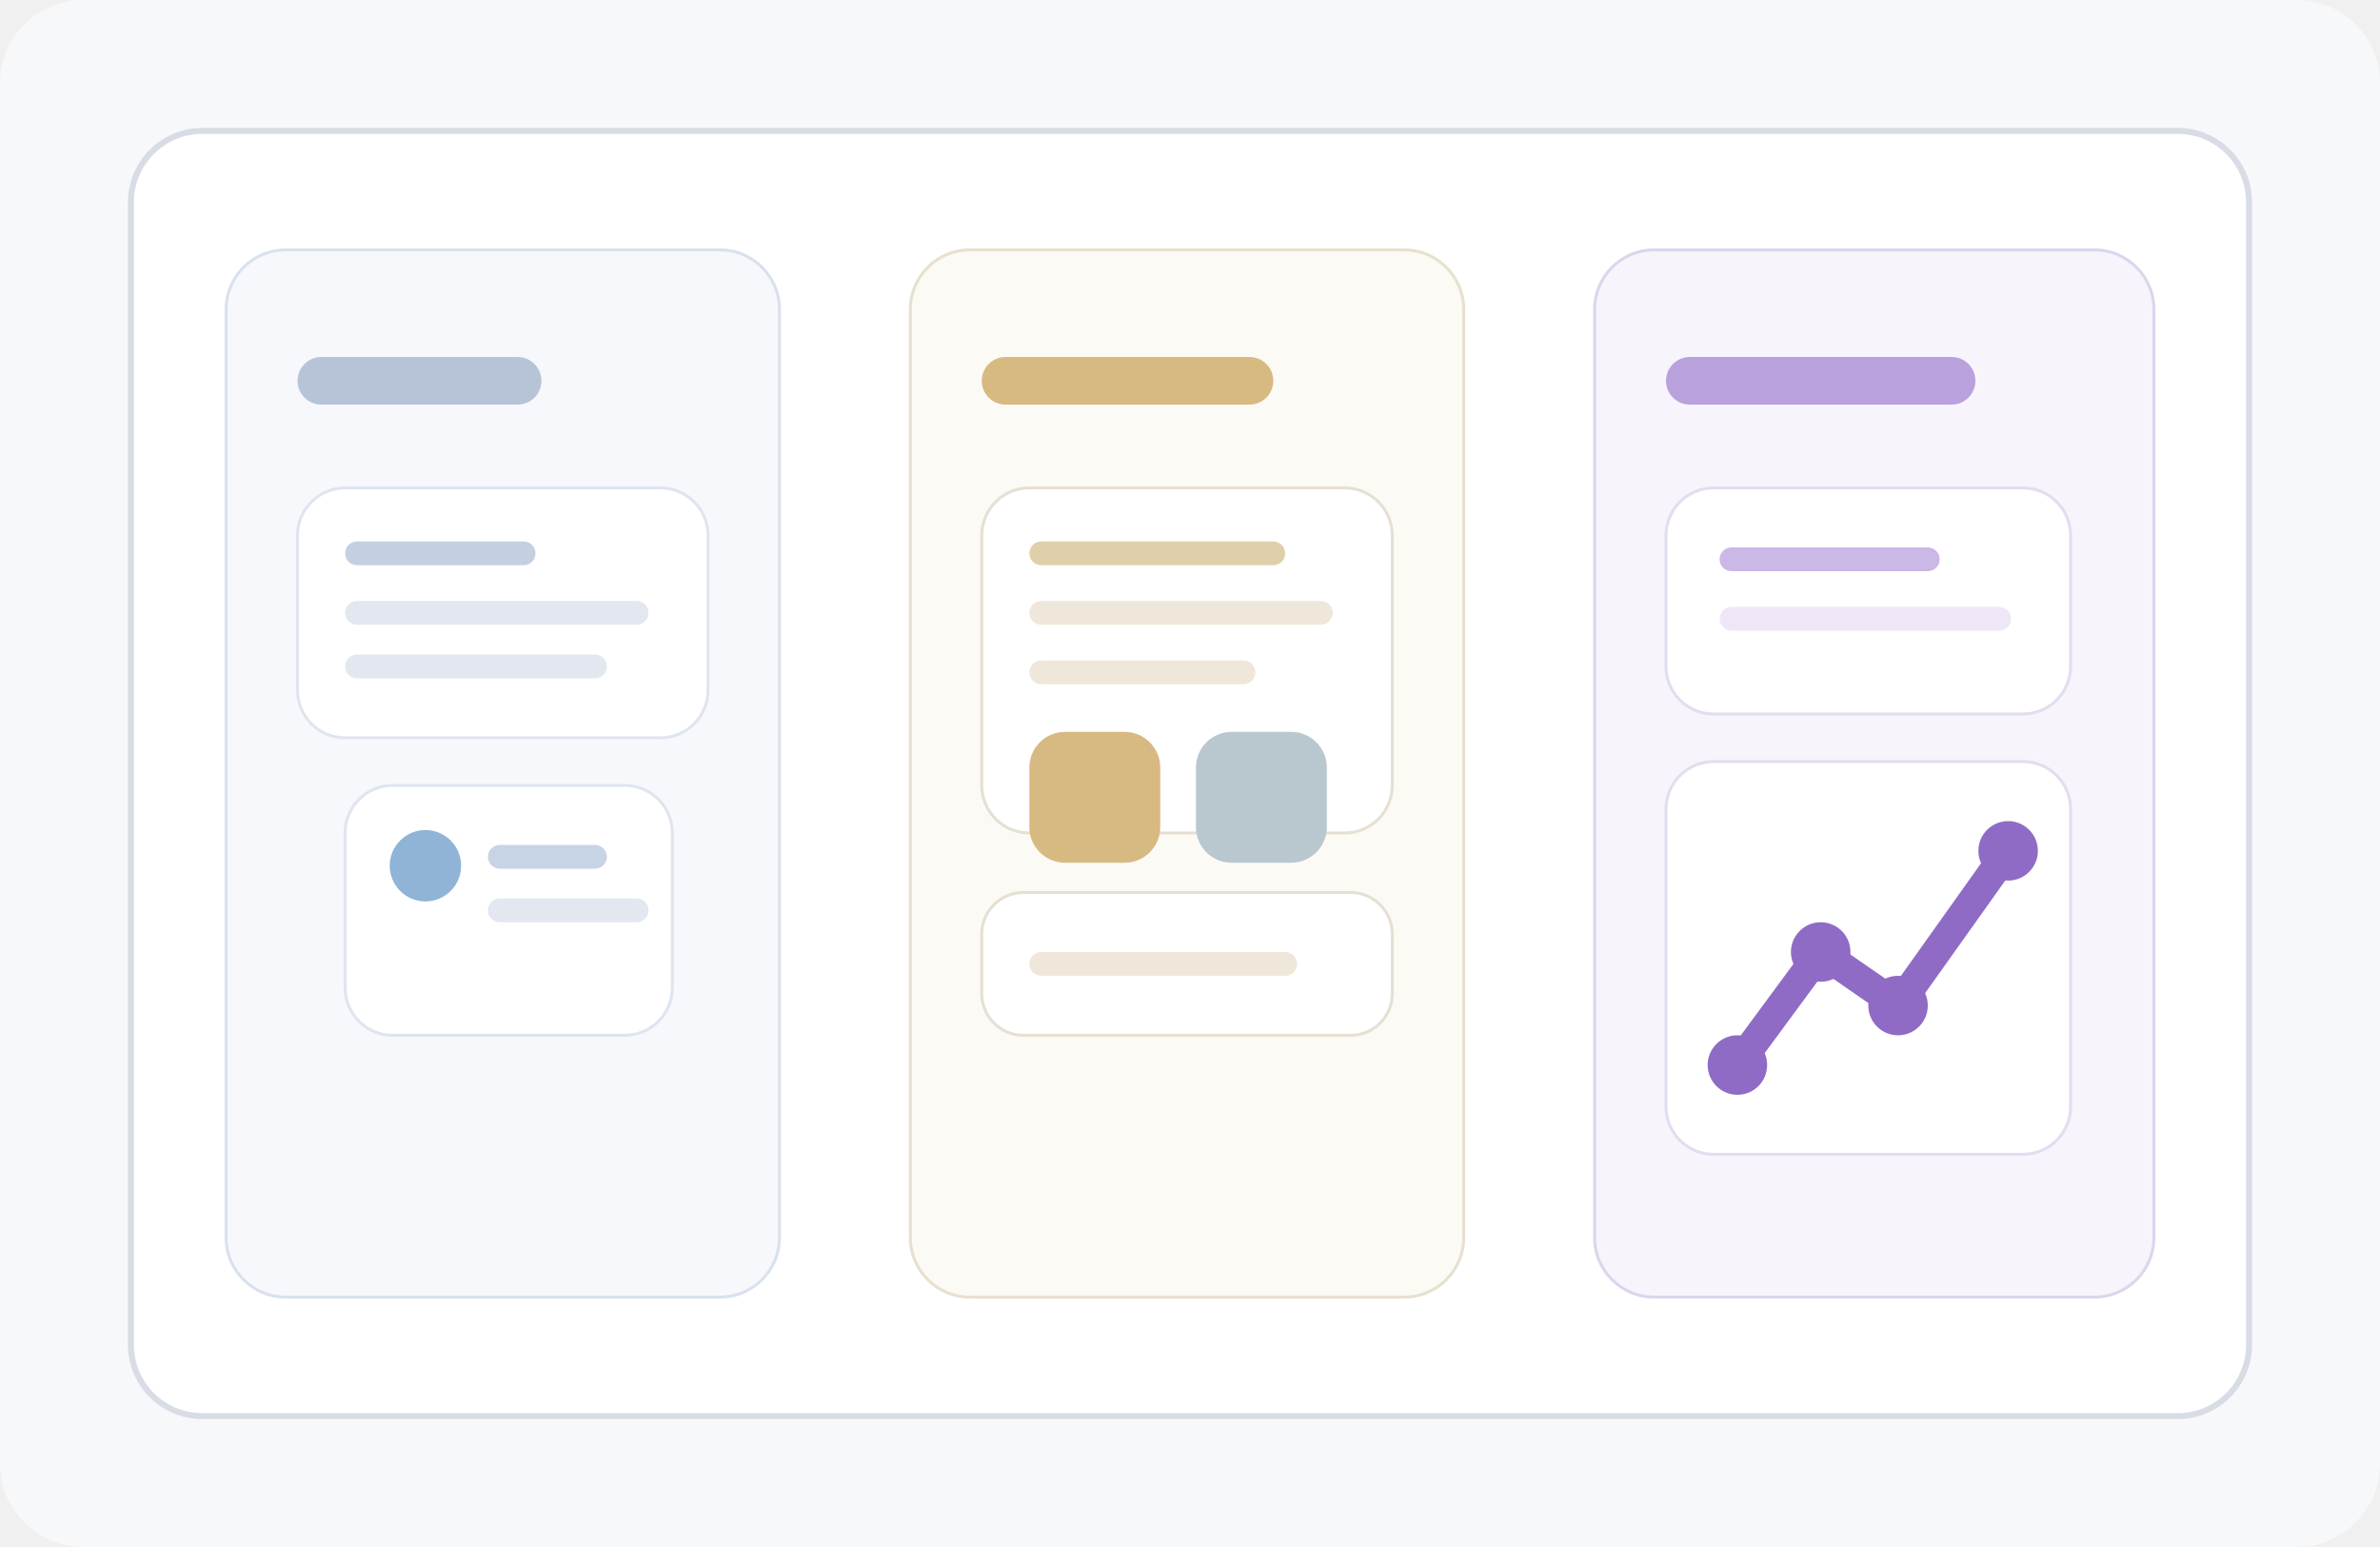
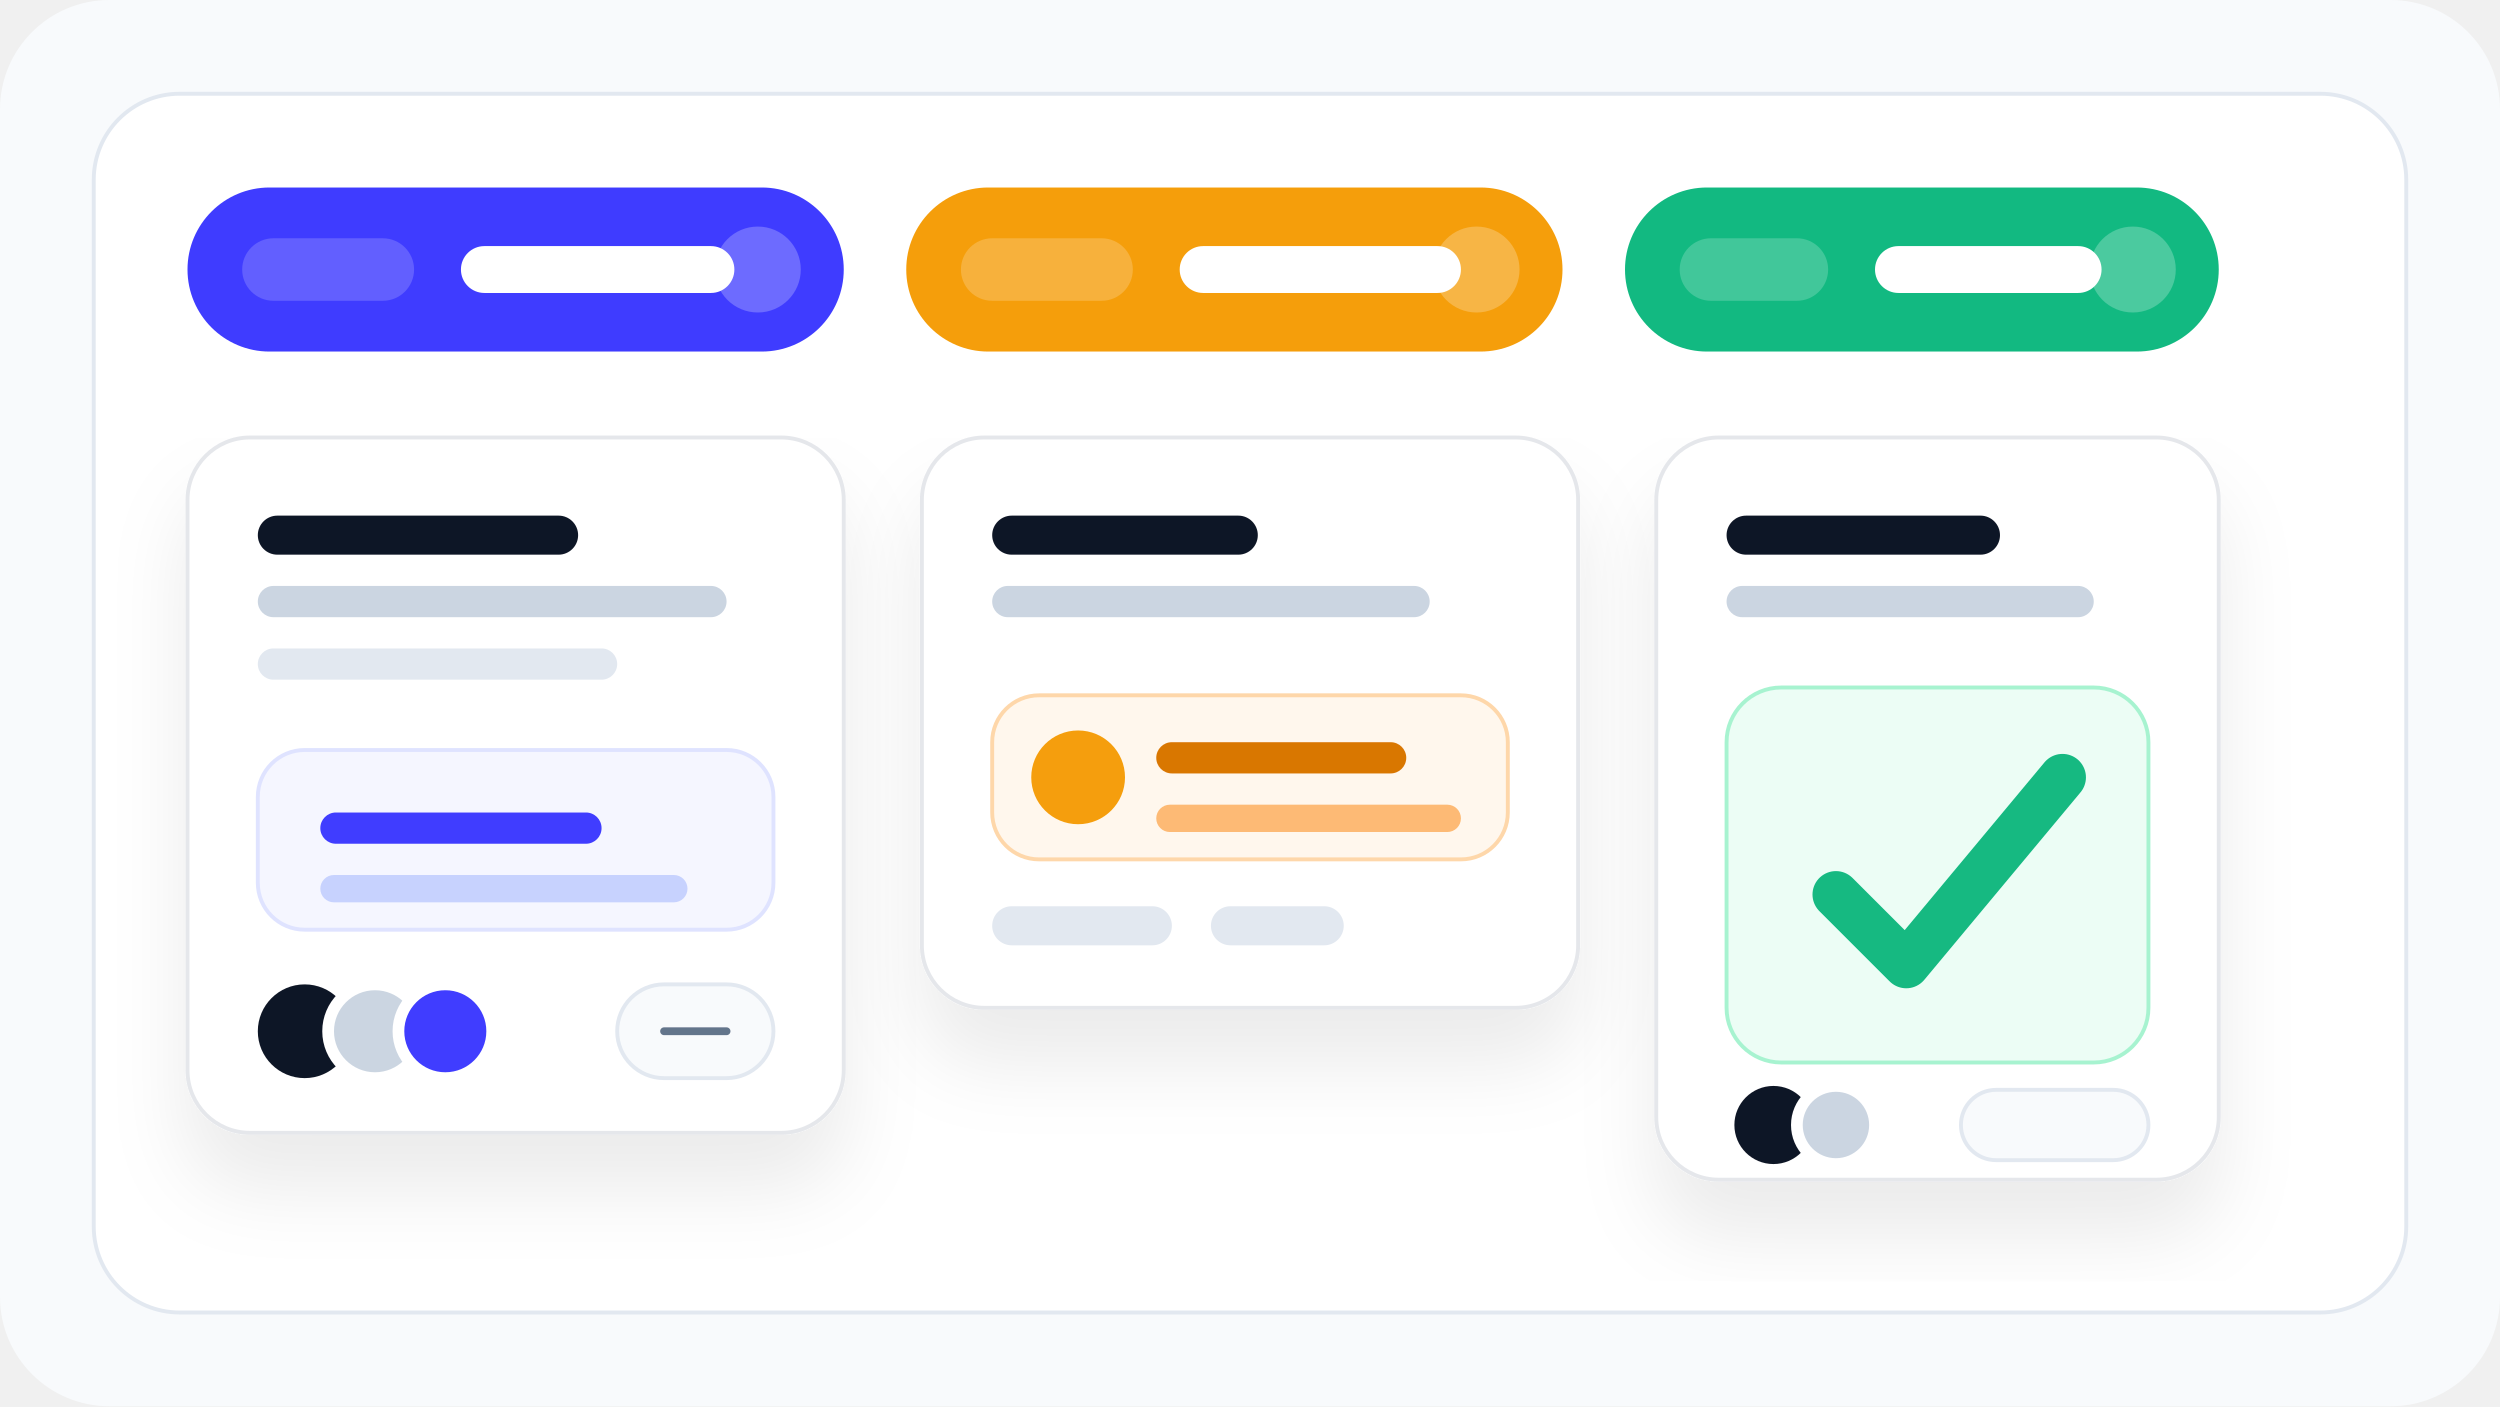
- <svg xmlns="http://www.w3.org/2000/svg" width="800" height="520" viewBox="0 0 800 520" fill="none">
-   <rect width="800" height="520" rx="28" fill="#F7F8FA" />
-   <rect x="44" y="44" width="712" height="432" rx="24" fill="white" stroke="#D7DCE5" stroke-width="2" />
-   <rect x="76" y="84" width="186" height="352" rx="20" fill="#F6F8FC" stroke="#D9E1EE" />
-   <rect x="306" y="84" width="186" height="352" rx="20" fill="#FCFAF5" stroke="#E8E0CF" />
-   <rect x="536" y="84" width="188" height="352" rx="20" fill="#F7F4FB" stroke="#DDD5EC" />
-   <rect x="100" y="120" width="82" height="16" rx="8" fill="#B7C4D8" />
-   <rect x="330" y="120" width="98" height="16" rx="8" fill="#D7B982" />
-   <rect x="560" y="120" width="104" height="16" rx="8" fill="#B8A1DC" />
-   <rect x="100" y="164" width="138" height="84" rx="16" fill="white" stroke="#DFE5EF" />
-   <rect x="116" y="182" width="64" height="8" rx="4" fill="#C4D0E1" />
-   <rect x="116" y="202" width="102" height="8" rx="4" fill="#E2E7F0" />
-   <rect x="116" y="220" width="88" height="8" rx="4" fill="#E2E7F0" />
-   <rect x="116" y="264" width="110" height="84" rx="16" fill="white" stroke="#DFE5EF" />
-   <circle cx="143" cy="291" r="12" fill="#8FB4D8" />
-   <rect x="164" y="284" width="40" height="8" rx="4" fill="#C7D4E5" />
-   <rect x="164" y="302" width="54" height="8" rx="4" fill="#E2E7F0" />
-   <rect x="330" y="164" width="138" height="116" rx="16" fill="white" stroke="#E6E0D3" />
-   <rect x="346" y="182" width="86" height="8" rx="4" fill="#E0CFAB" />
-   <rect x="346" y="202" width="102" height="8" rx="4" fill="#EFE7D9" />
-   <rect x="346" y="222" width="76" height="8" rx="4" fill="#EFE7D9" />
-   <rect x="346" y="246" width="44" height="44" rx="12" fill="#D7B982" />
-   <rect x="402" y="246" width="44" height="44" rx="12" fill="#B9C7CF" />
-   <rect x="330" y="300" width="138" height="48" rx="14" fill="white" stroke="#E6E0D3" />
-   <rect x="346" y="320" width="90" height="8" rx="4" fill="#EFE7D9" />
-   <rect x="560" y="164" width="136" height="76" rx="16" fill="white" stroke="#E4DCF0" />
-   <rect x="578" y="184" width="74" height="8" rx="4" fill="#CCB8E6" />
-   <rect x="578" y="204" width="98" height="8" rx="4" fill="#EEE7F7" />
-   <rect x="560" y="256" width="136" height="132" rx="16" fill="white" stroke="#E4DCF0" />
-   <path d="M584 358L612 320L638 338L675 286" stroke="#8F6BC6" stroke-width="10" stroke-linecap="round" stroke-linejoin="round" />
-   <circle cx="584" cy="358" r="10" fill="#8F6BC6" />
-   <circle cx="612" cy="320" r="10" fill="#8F6BC6" />
-   <circle cx="638" cy="338" r="10" fill="#8F6BC6" />
-   <circle cx="675" cy="286" r="10" fill="#8F6BC6" />
+ <svg xmlns="http://www.w3.org/2000/svg" width="640" height="360" viewBox="0 0 640 360" fill="none">
+   <rect width="640" height="360" rx="28" fill="#F8FAFC" />
+   <rect x="24" y="24" width="592" height="312" rx="22" fill="white" stroke="#E2E8F0" />
+   <rect x="48" y="48" width="168" height="42" rx="21" fill="#3F3CFF" />
+   <rect x="62" y="61" width="44" height="16" rx="8" fill="white" fill-opacity=".18" />
+   <rect x="118" y="63" width="70" height="12" rx="6" fill="white" />
+   <circle cx="194" cy="69" r="11" fill="white" fill-opacity=".24" />
+   <rect x="232" y="48" width="168" height="42" rx="21" fill="#F59E0B" />
+   <rect x="246" y="61" width="44" height="16" rx="8" fill="white" fill-opacity=".2" />
+   <rect x="302" y="63" width="72" height="12" rx="6" fill="white" />
+   <circle cx="378" cy="69" r="11" fill="white" fill-opacity=".24" />
+   <rect x="416" y="48" width="152" height="42" rx="21" fill="#12B981" />
+   <rect x="430" y="61" width="38" height="16" rx="8" fill="white" fill-opacity=".2" />
+   <rect x="480" y="63" width="58" height="12" rx="6" fill="white" />
+   <circle cx="546" cy="69" r="11" fill="white" fill-opacity=".24" />
+   <g filter="url(#shadow)">
+     <rect x="48" y="112" width="168" height="178" rx="16" fill="white" stroke="#E5E7EB" />
+     <rect x="66" y="132" width="82" height="10" rx="5" fill="#111827" />
+     <rect x="66" y="150" width="120" height="8" rx="4" fill="#CBD5E1" />
+     <rect x="66" y="166" width="92" height="8" rx="4" fill="#E2E8F0" />
+     <rect x="66" y="192" width="132" height="46" rx="12" fill="#F5F6FF" stroke="#DFE3FF" />
+     <rect x="82" y="208" width="72" height="8" rx="4" fill="#3F3CFF" />
+     <rect x="82" y="224" width="94" height="7" rx="3.5" fill="#C7D2FE" />
+     <circle cx="78" cy="264" r="12" fill="#111827" />
+     <circle cx="96" cy="264" r="12" fill="#CBD5E1" stroke="white" stroke-width="3" />
+     <circle cx="114" cy="264" r="12" fill="#3F3CFF" stroke="white" stroke-width="3" />
+     <rect x="158" y="252" width="40" height="24" rx="12" fill="#F8FAFC" stroke="#E2E8F0" />
+     <path d="M170 264h16" stroke="#64748B" stroke-width="2" stroke-linecap="round" />
+   </g>
+   <g filter="url(#shadow)">
+     <rect x="236" y="112" width="168" height="146" rx="16" fill="white" stroke="#E5E7EB" />
+     <rect x="254" y="132" width="68" height="10" rx="5" fill="#111827" />
+     <rect x="254" y="150" width="112" height="8" rx="4" fill="#CBD5E1" />
+     <rect x="254" y="178" width="132" height="42" rx="12" fill="#FFF7ED" stroke="#FED7AA" />
+     <circle cx="276" cy="199" r="12" fill="#F59E0B" />
+     <rect x="296" y="190" width="64" height="8" rx="4" fill="#D97706" />
+     <rect x="296" y="206" width="78" height="7" rx="3.5" fill="#FDBA74" />
+     <rect x="254" y="232" width="46" height="10" rx="5" fill="#E2E8F0" />
+     <rect x="310" y="232" width="34" height="10" rx="5" fill="#E2E8F0" />
+   </g>
+   <g filter="url(#shadow)">
+     <rect x="424" y="112" width="144" height="190" rx="16" fill="white" stroke="#E5E7EB" />
+     <rect x="442" y="132" width="70" height="10" rx="5" fill="#111827" />
+     <rect x="442" y="150" width="94" height="8" rx="4" fill="#CBD5E1" />
+     <rect x="442" y="176" width="108" height="96" rx="14" fill="#ECFDF5" stroke="#A7F3D0" />
+     <path d="M470 229l18 18 40-48" stroke="#12B981" stroke-width="12" stroke-linecap="round" stroke-linejoin="round" />
+     <circle cx="454" cy="288" r="10" fill="#111827" />
+     <circle cx="470" cy="288" r="10" fill="#CBD5E1" stroke="white" stroke-width="3" />
+     <rect x="502" y="279" width="48" height="18" rx="9" fill="#F8FAFC" stroke="#E2E8F0" />
+   </g>
+   <defs>
+     <filter id="shadow" x="30" y="98" width="560" height="230" filterUnits="userSpaceOnUse" color-interpolation-filters="sRGB">
+       <feDropShadow dx="0" dy="14" stdDeviation="10" flood-color="#0F172A" flood-opacity=".08" />
+     </filter>
+   </defs>
</svg>
